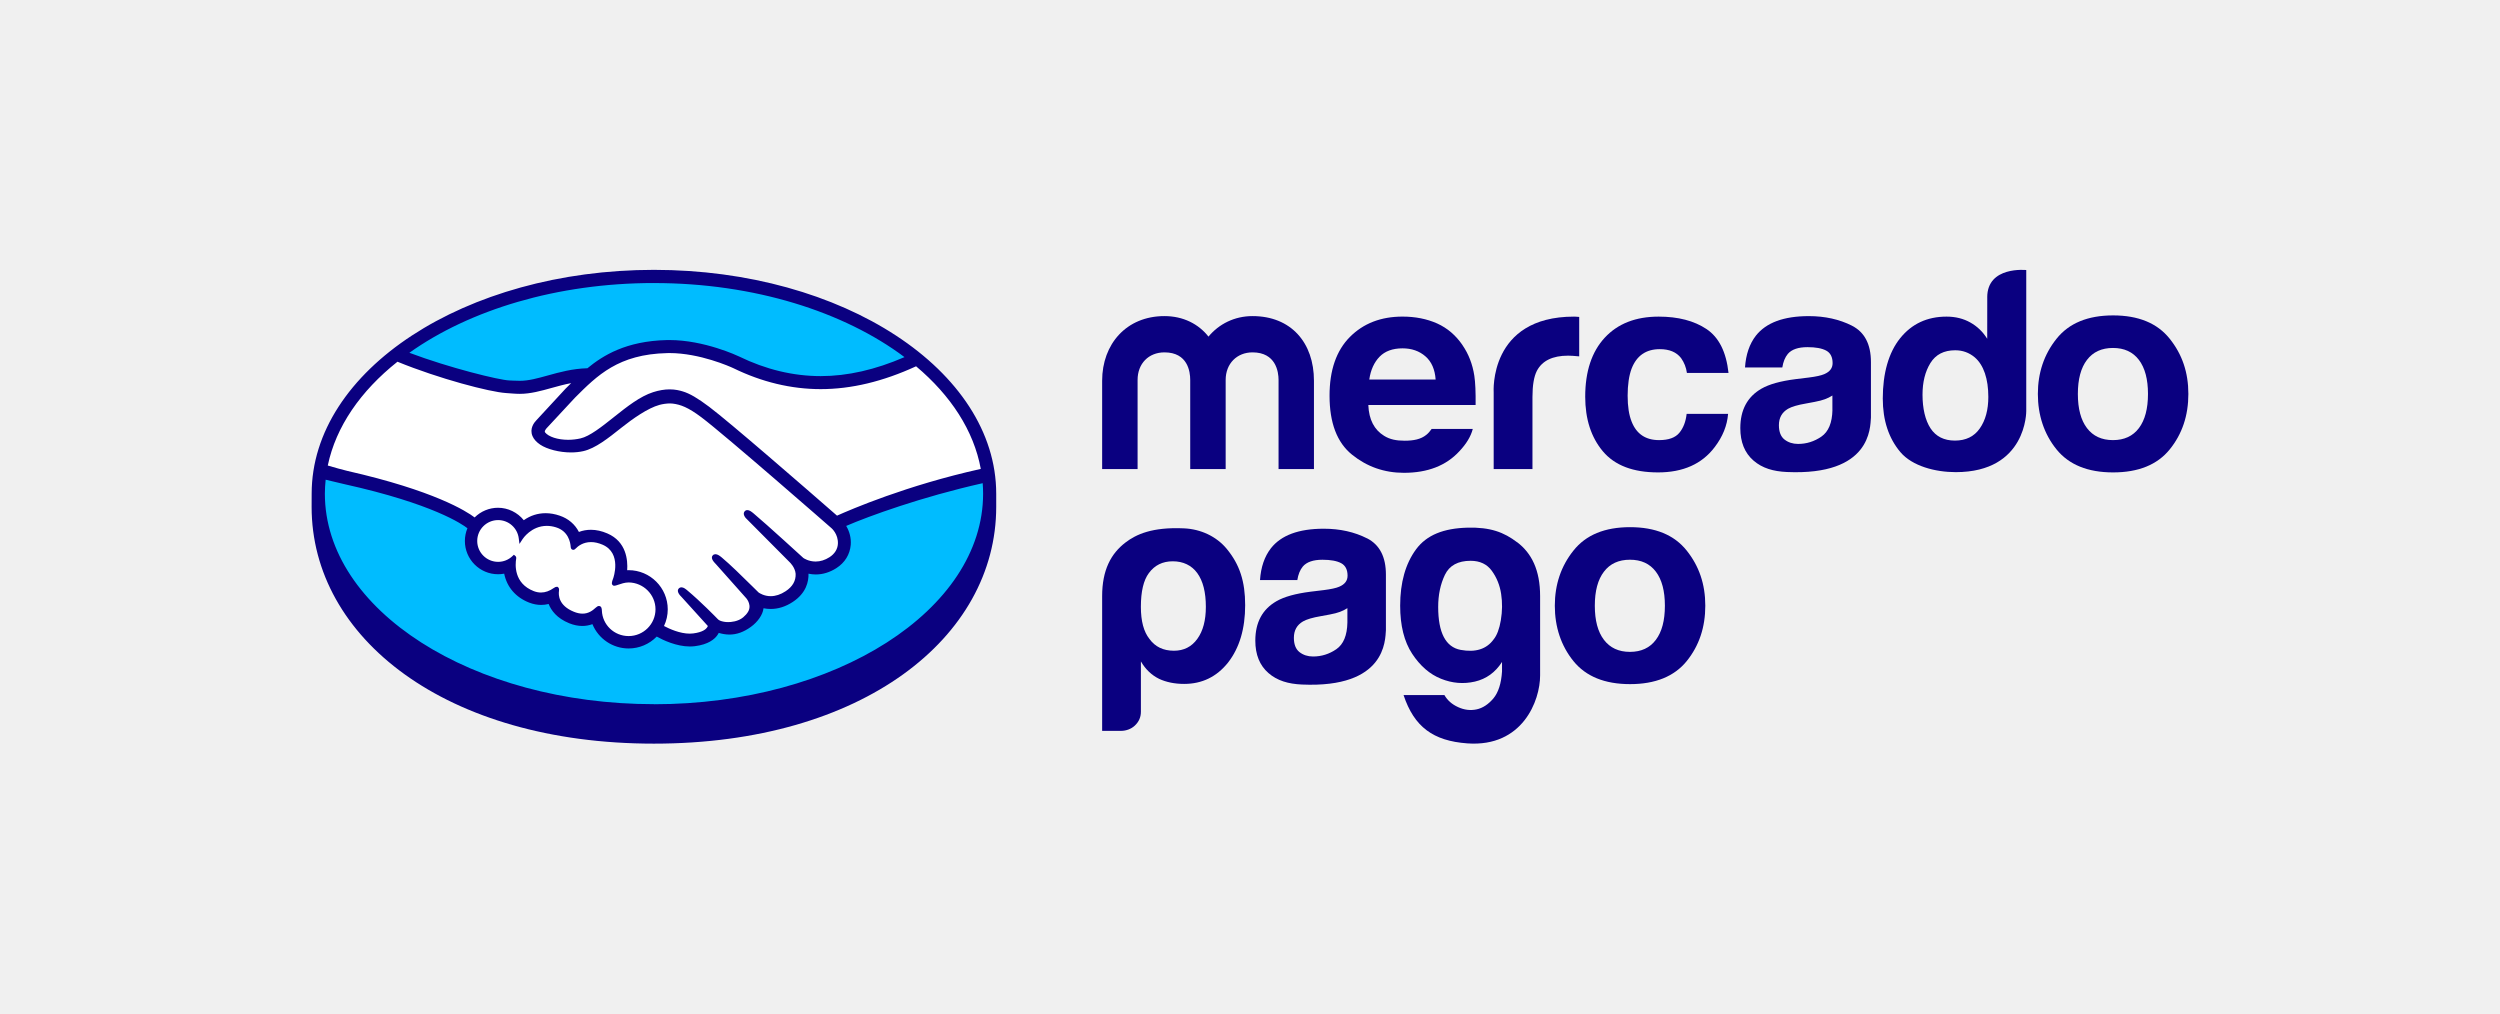
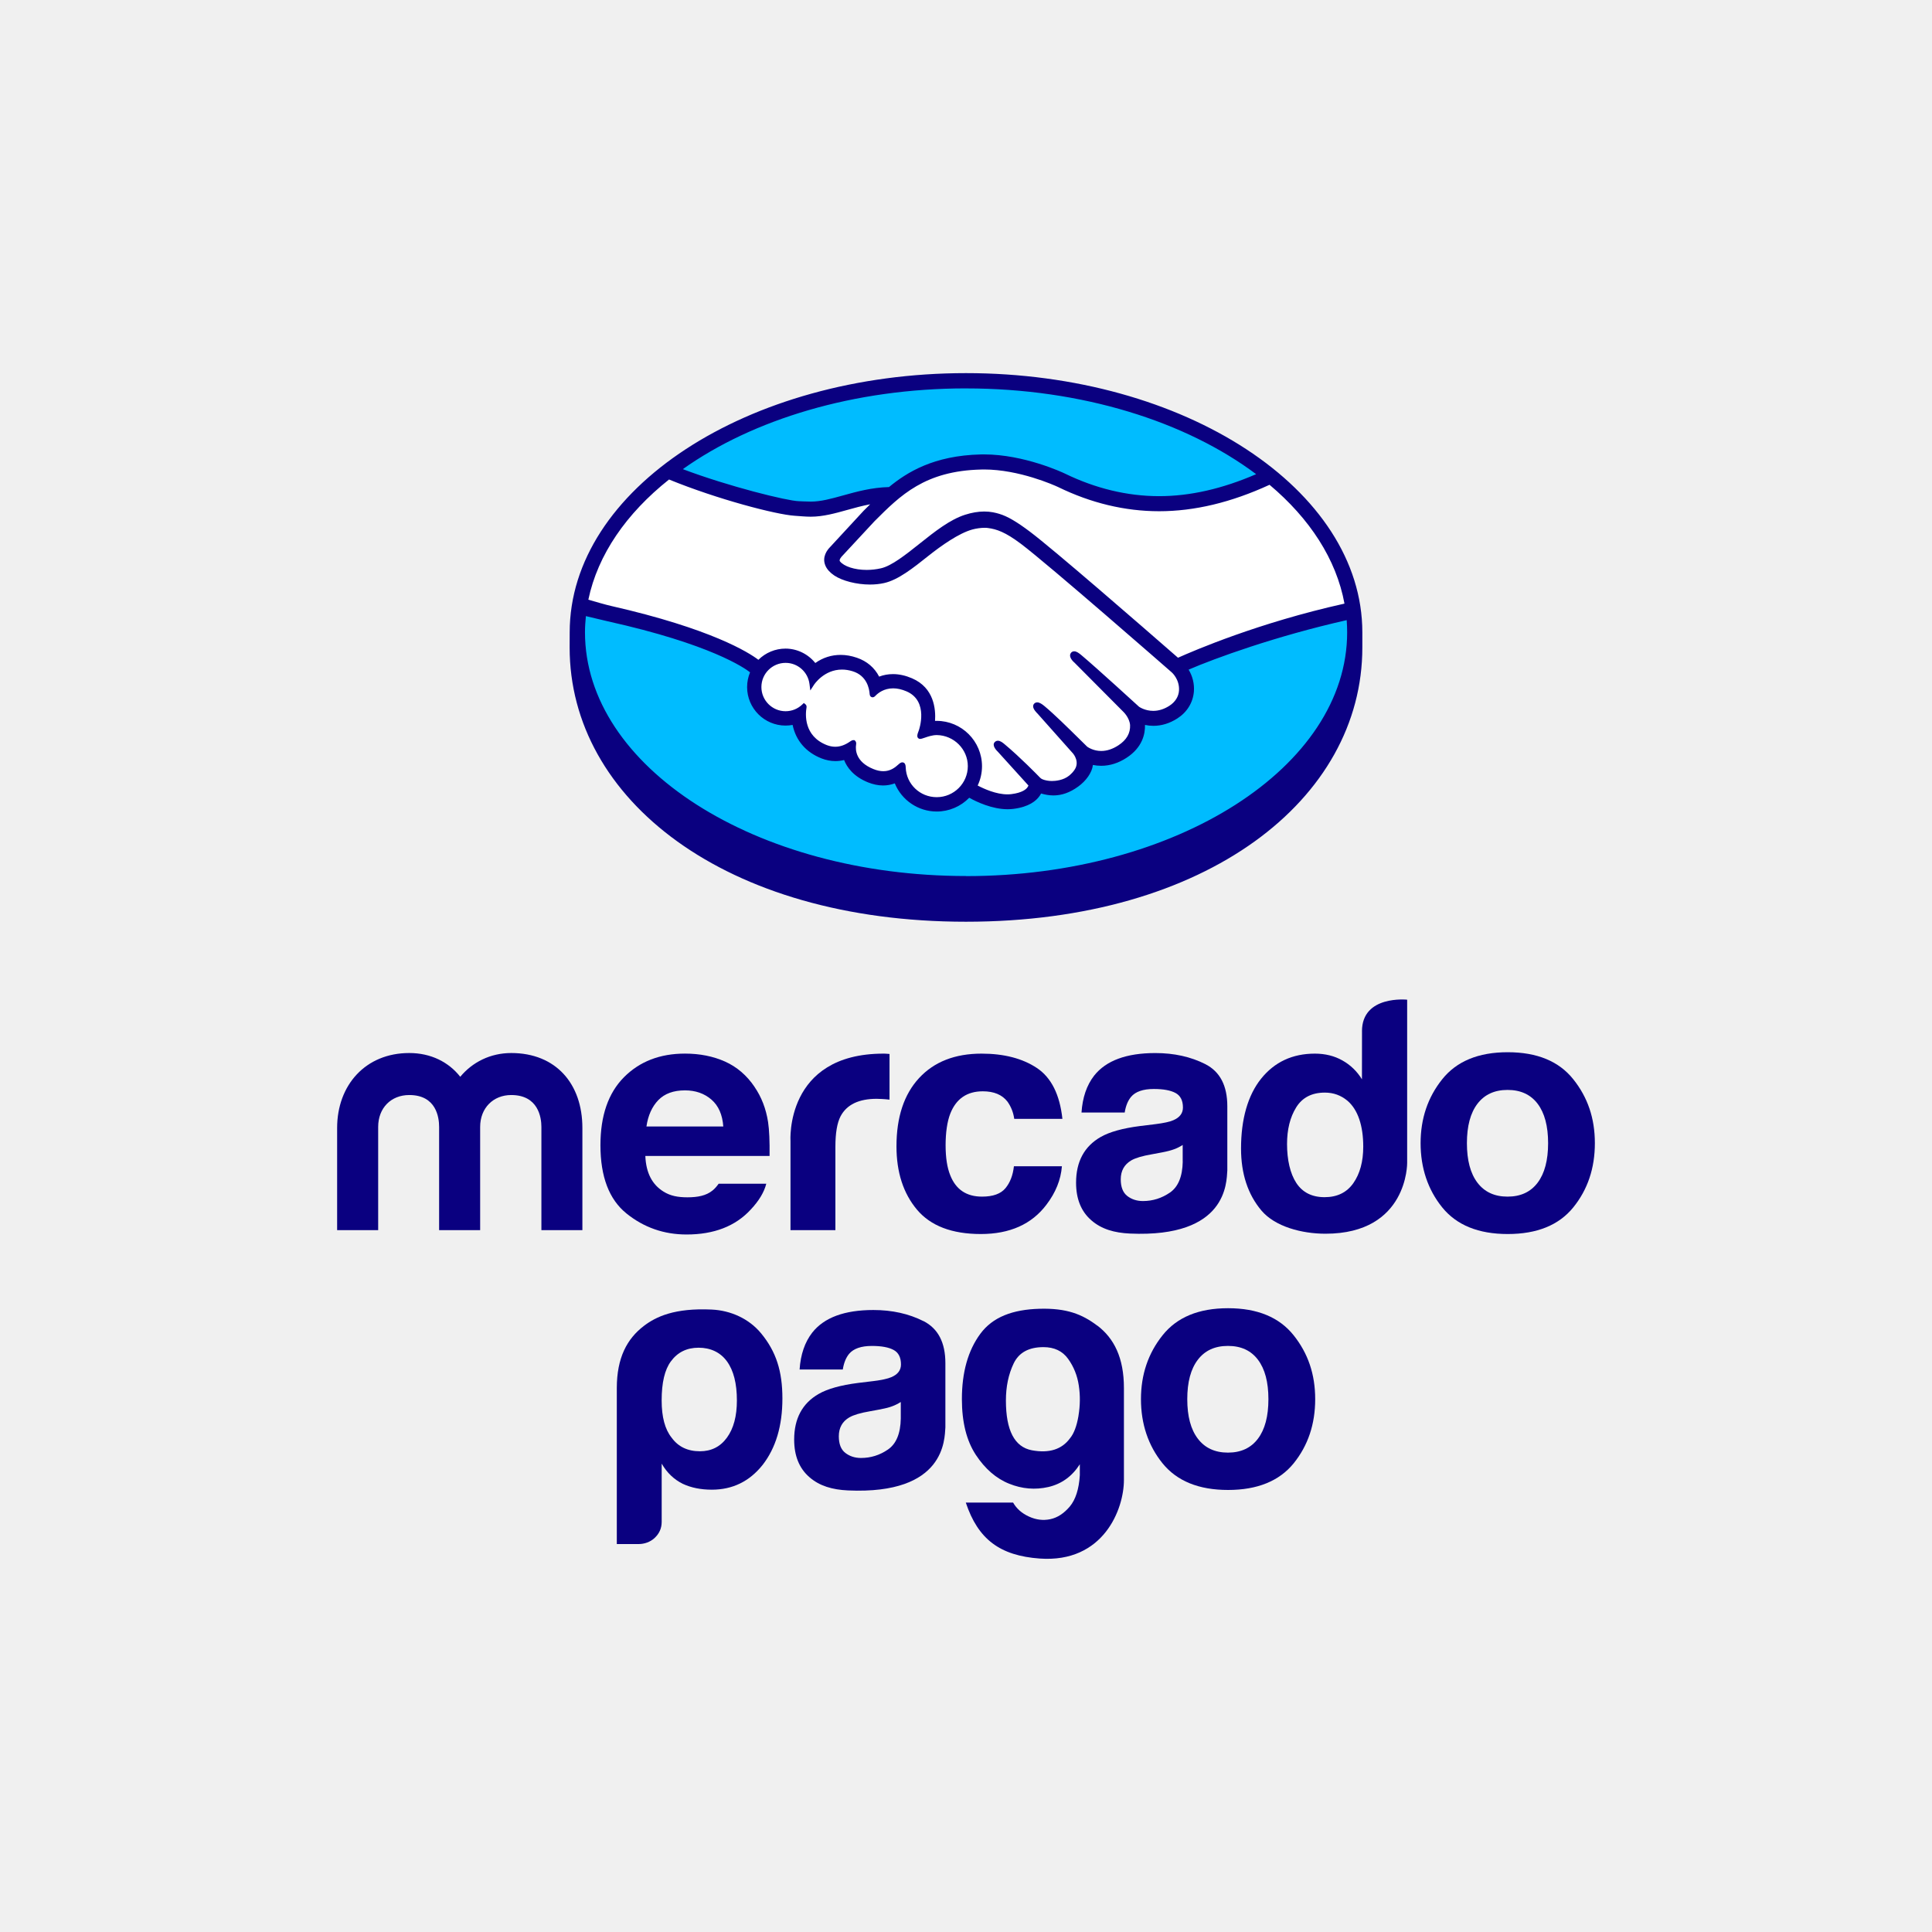
- <svg xmlns="http://www.w3.org/2000/svg" id="logos" viewBox="0 0 1048.82 425.2">
+ <svg xmlns="http://www.w3.org/2000/svg" id="logos" viewBox="0 0 700 700">
  <defs>
    <style>
      .cls-1 {
        fill: #0a0080;
      }

      .cls-1, .cls-2, .cls-3 {
        stroke-width: 0px;
      }

      .cls-2 {
        fill: #fff;
      }

      .cls-3 {
        fill: #00bcff;
      }
    </style>
  </defs>
-   <path class="cls-3" d="m274.38,116.94c-77.83,0-140.91,40.36-140.91,90.15s63.09,94.05,140.91,94.05,140.91-44.27,140.91-94.05-63.09-90.15-140.91-90.15Z" />
-   <path class="cls-2" d="m228.53,179.22c-.07.14-1.45,1.56-.55,2.71,2.18,2.78,8.91,4.38,15.72,2.85,4.05-.91,9.25-5.04,14.28-9.03,5.45-4.33,10.86-8.67,16.3-10.39,5.76-1.83,9.45-1.05,11.89-.31,2.67.8,5.82,2.56,10.84,6.32,9.45,7.1,47.43,40.26,54,45.99,5.28-2.39,30.47-12.56,62.39-19.6-2.78-17.02-13.01-33.25-28.72-45.99-21.89,9.19-50.42,14.7-76.58,1.93-.13-.05-14.29-6.75-28.25-6.42-20.75.48-29.74,9.46-39.25,18.97l-12.05,12.99Z" />
-   <path class="cls-2" d="m349.44,220.97c-.45-.4-44.67-39.09-54.69-46.62-5.8-4.35-9.02-5.46-12.41-5.89-1.76-.23-4.2.1-5.9.57-4.66,1.27-10.75,5.34-16.16,9.63-5.6,4.46-10.88,8.66-15.79,9.76-6.26,1.4-13.91-.25-17.4-2.61-1.41-.95-2.41-2.05-2.89-3.16-1.29-2.99,1.09-5.38,1.48-5.78l12.2-13.2c1.42-1.41,2.85-2.83,4.31-4.23-3.94.51-7.58,1.52-11.12,2.5-4.42,1.24-8.68,2.42-12.98,2.42-1.8,0-11.42-1.58-13.25-2.07-11.05-3.02-23.56-5.97-38.04-12.73-17.35,12.91-28.65,28.77-32,46.56,2.49.66,9.02,2.15,10.71,2.52,39.26,8.73,51.49,17.72,53.71,19.6,2.4-2.67,5.87-4.36,9.73-4.36,4.35,0,8.26,2.19,10.64,5.56,2.25-1.78,5.35-3.3,9.36-3.29,1.82,0,3.71.34,5.62.98,4.43,1.52,6.72,4.47,7.9,7.14,1.48-.67,3.31-1.17,5.46-1.16,2.12,0,4.32.48,6.53,1.44,7.24,3.11,8.36,10.22,7.71,15.58.52-.06,1.04-.08,1.56-.08,8.58,0,15.56,6.98,15.56,15.57,0,2.66-.68,5.16-1.86,7.35,2.34,1.31,8.29,4.28,13.52,3.62,4.17-.53,5.76-1.95,6.32-2.76.39-.55.8-1.2.42-1.66l-11.08-12.3s-1.82-1.73-1.22-2.39c.62-.68,1.75.3,2.55.96,5.64,4.71,12.52,11.81,12.52,11.81.12.08.57.98,3.12,1.43,2.19.39,6.07.17,8.76-2.04.67-.56,1.35-1.25,1.93-1.97-.05.04-.09.08-.13.1,2.84-3.63-.32-7.29-.32-7.29l-12.93-14.52s-1.85-1.71-1.22-2.4c.56-.6,1.75.3,2.56.98,4.09,3.42,9.88,9.23,15.42,14.66,1.09.79,5.96,3.8,12.41-.43,3.92-2.57,4.7-5.73,4.59-8.1-.27-3.15-2.73-5.4-2.73-5.4l-17.66-17.76s-1.87-1.59-1.21-2.4c.54-.68,1.75.3,2.55.96,5.62,4.71,20.86,18.68,20.86,18.68.22.15,5.48,3.9,11.99-.24,2.33-1.49,3.81-3.73,3.94-6.34.22-4.52-2.96-7.2-2.96-7.2Z" />
-   <path class="cls-2" d="m263.76,243.48c-2.74-.03-5.74,1.6-6.13,1.36-.22-.14.17-1.24.42-1.88.27-.63,3.87-11.48-4.92-15.25-6.73-2.89-10.85.36-12.26,1.83-.37.38-.54.35-.58-.13-.14-1.96-1.01-7.24-6.82-9.02-8.3-2.54-13.64,3.25-14.99,5.35-.61-4.73-4.61-8.4-9.5-8.41-5.32,0-9.64,4.3-9.65,9.63,0,5.32,4.31,9.64,9.64,9.64,2.59,0,4.93-1.03,6.66-2.69.06.05.08.14.05.32-.41,2.39-1.15,11.04,7.92,14.57,3.64,1.41,6.73.36,9.29-1.43.76-.54.89-.31.78.41-.33,2.23.09,6.99,6.77,9.7,5.08,2.07,8.09-.04,10.07-1.87.86-.78,1.09-.65,1.14.56.24,6.44,5.59,11.56,12.09,11.57,6.7,0,12.13-5.41,12.13-12.1,0-6.7-5.42-12.06-12.12-12.13Z" />
-   <path class="cls-1" d="m274.35,113.21c-79.31,0-143.6,42.18-143.6,93.92,0,1.34-.02,5.03-.02,5.5,0,54.9,56.19,99.35,143.6,99.35s143.61-44.45,143.61-99.34v-5.51c0-51.74-64.29-93.92-143.59-93.92Zm137.12,83.51c-31.21,6.94-54.49,17.01-60.32,19.61-13.62-11.89-45.1-39.26-53.63-45.66-4.87-3.67-8.2-5.6-11.12-6.47-1.31-.4-3.12-.85-5.45-.85-2.17,0-4.5.39-6.93,1.17-5.51,1.75-11,6.11-16.31,10.33l-.27.22c-4.95,3.93-10.06,8-13.93,8.86-1.69.38-3.43.58-5.16.58-4.34,0-8.23-1.26-9.69-3.12-.24-.31-.08-.81.48-1.52l.07-.1,11.99-12.91c9.39-9.39,18.25-18.25,38.66-18.72.34-.01.68-.02,1.02-.02,12.7.01,25.4,5.69,26.83,6.36,11.91,5.81,24.21,8.76,36.56,8.77,12.85,0,26.11-3.17,40.05-9.58,14.56,12.24,24.21,26.99,27.15,43.06Zm-137.1-77.97c42.1,0,79.76,12.07,105.09,31.07-12.24,5.3-23.91,7.97-35.17,7.97-11.52-.01-23.03-2.78-34.21-8.23-.59-.28-14.61-6.89-29.2-6.9-.38,0-.77,0-1.15.01-17.14.4-26.8,6.49-33.29,11.82-6.31.16-11.76,1.68-16.61,3.03-4.33,1.2-8.06,2.24-11.7,2.24-1.5,0-4.2-.14-4.44-.15-4.18-.13-25.18-5.28-41.95-11.61,25.27-17.96,61.89-29.26,102.64-29.26Zm-107.61,33.01c17.51,7.16,38.76,12.7,45.48,13.13,1.87.12,3.87.34,5.87.34,4.46,0,8.91-1.25,13.21-2.45,2.54-.71,5.35-1.49,8.3-2.05-.79.77-1.58,1.56-2.37,2.35l-12.17,13.17c-.96.97-3.04,3.55-1.67,6.73.54,1.28,1.65,2.51,3.2,3.55,2.9,1.95,8.1,3.28,12.92,3.28,1.83,0,3.57-.18,5.15-.54,5.11-1.14,10.46-5.41,16.13-9.92,4.52-3.59,10.94-8.15,15.86-9.49,1.38-.37,3.06-.61,4.42-.61.41,0,.79.02,1.14.07,3.24.41,6.38,1.51,11.99,5.72,10,7.51,54.22,46.2,54.65,46.58.03.02,2.85,2.46,2.65,6.5-.11,2.26-1.36,4.26-3.54,5.65-1.89,1.2-3.83,1.81-5.8,1.81-2.96,0-4.99-1.39-5.13-1.48-.16-.13-15.31-14.03-20.89-18.7-.89-.74-1.75-1.4-2.62-1.4-.47,0-.88.2-1.16.55-.88,1.08.1,2.58,1.26,3.56l17.7,17.8s2.21,2.06,2.45,4.79c.14,2.95-1.27,5.42-4.2,7.34-2.09,1.38-4.2,2.07-6.27,2.07-2.72,0-4.63-1.24-5.05-1.53l-2.54-2.5c-4.64-4.57-9.43-9.29-12.94-12.21-.86-.71-1.77-1.37-2.64-1.37-.43,0-.82.16-1.12.48-.4.44-.68,1.24.32,2.57.4.55.89,1,.89,1l12.91,14.51c.1.13,2.66,3.17.29,6.19l-.46.58c-.39.42-.8.82-1.2,1.16-2.2,1.81-5.14,2-6.31,2-.63,0-1.22-.05-1.75-.15-1.27-.23-2.13-.58-2.55-1.07l-.16-.16c-.7-.73-7.21-7.38-12.6-11.87-.71-.6-1.6-1.34-2.51-1.34-.45,0-.85.18-1.17.52-1.06,1.17.54,2.91,1.22,3.55l11.01,12.15c-.01.11-.15.36-.41.74-.4.55-1.73,1.88-5.73,2.38-.48.06-.98.09-1.46.09-4.12,0-8.52-2-10.79-3.2,1.03-2.18,1.57-4.58,1.57-6.98,0-9.07-7.36-16.44-16.43-16.45-.19,0-.4,0-.59.01.29-4.14-.29-11.98-8.34-15.43-2.32-1-4.63-1.52-6.87-1.52-1.76,0-3.45.3-5.04.91-1.67-3.24-4.44-5.6-8.04-6.83-2-.69-3.98-1.04-5.9-1.04-3.35,0-6.44.99-9.19,2.94-2.64-3.28-6.62-5.22-10.81-5.22-3.67,0-7.2,1.47-9.81,4.06-3.43-2.62-17.03-11.26-53.44-19.53-1.74-.39-5.69-1.52-8.17-2.25,3.41-16.34,13.8-31.27,29.2-43.52Zm67.54,94.78l-.39-.35h-.4c-.32,0-.66.13-1.11.45-1.86,1.31-3.63,1.94-5.44,1.94-1,0-2.02-.2-3.04-.59-8.44-3.29-7.78-11.25-7.36-13.65.06-.49-.06-.86-.37-1.12l-.6-.49-.56.53c-1.65,1.59-3.8,2.45-6.06,2.45-4.83,0-8.77-3.93-8.76-8.77,0-4.83,3.94-8.76,8.78-8.75,4.37,0,8.09,3.28,8.64,7.65l.3,2.35,1.29-1.99c.14-.23,3.69-5.59,10.2-5.58,1.24,0,2.52.2,3.81.6,5.19,1.58,6.07,6.29,6.2,8.25.09,1.14.91,1.2,1.06,1.2.45,0,.78-.28,1.01-.53.98-1.02,3.11-2.72,6.45-2.72,1.53,0,3.15.37,4.83,1.09,8.25,3.54,4.51,14.02,4.47,14.13-.71,1.74-.74,2.5-.07,2.95l.32.15h.24c.37,0,.83-.16,1.6-.42,1.12-.39,2.81-.97,4.4-.97h0c6.21.07,11.26,5.13,11.26,11.26,0,6.2-5.06,11.24-11.27,11.24-6.07,0-11.01-4.73-11.23-10.74-.02-.52-.07-1.88-1.23-1.88-.47,0-.89.29-1.36.72-1.34,1.24-3.04,2.49-5.52,2.49-1.13,0-2.35-.26-3.64-.79-6.41-2.6-6.5-7-6.24-8.77.07-.47.09-.96-.23-1.35Zm40.07,48.88c-76.26,0-138.08-39.55-138.08-88.33,0-1.96.14-3.91.33-5.84.61.15,6.67,1.59,7.92,1.88,37.19,8.26,49.48,16.85,51.56,18.48-.7,1.69-1.07,3.51-1.07,5.35,0,7.69,6.25,13.95,13.93,13.95.86,0,1.72-.08,2.56-.24,1.16,5.66,4.86,9.95,10.51,12.15,1.65.63,3.32.96,4.97.96,1.06,0,2.13-.13,3.17-.39,1.05,2.65,3.39,5.96,8.65,8.09,1.84.74,3.68,1.13,5.47,1.13,1.46,0,2.89-.26,4.25-.76,2.52,6.13,8.51,10.2,15.19,10.2,4.43,0,8.68-1.8,11.78-4.99,2.65,1.48,8.25,4.15,13.91,4.16.73,0,1.41-.05,2.11-.13,5.62-.71,8.23-2.91,9.43-4.62.22-.3.41-.62.58-.95,1.32.38,2.78.69,4.46.7,3.07,0,6.01-1.05,8.99-3.21,2.93-2.11,5.01-5.14,5.31-7.72,0-.03,0-.07.01-.11.99.2,2,.3,3.01.3,3.16,0,6.27-.98,9.24-2.93,5.73-3.75,6.72-8.66,6.63-11.87,1.01.21,2.03.32,3.05.32,2.96,0,5.88-.89,8.65-2.66,3.55-2.27,5.69-5.75,6.02-9.79.21-2.75-.47-5.53-1.91-7.91,9.58-4.13,31.48-12.12,57.27-17.93.11,1.46.17,2.93.17,4.41,0,48.78-61.82,88.33-138.07,88.33Z" />
+   <path class="cls-3" d="m350.04,138.92c-77.83,0-140.91,40.36-140.91,90.15s63.09,94.05,140.91,94.05,140.91-44.27,140.91-94.05-63.09-90.15-140.91-90.15Z" />
+   <path class="cls-2" d="m304.18,201.2c-.07.14-1.45,1.56-.55,2.71,2.18,2.78,8.91,4.38,15.72,2.85,4.05-.91,9.25-5.04,14.28-9.03,5.45-4.33,10.86-8.67,16.3-10.39,5.76-1.83,9.45-1.05,11.89-.31,2.67.8,5.82,2.56,10.84,6.32,9.45,7.1,47.43,40.26,54,45.99,5.28-2.39,30.47-12.56,62.39-19.6-2.78-17.02-13.01-33.25-28.72-45.99-21.89,9.19-50.42,14.7-76.58,1.93-.13-.05-14.29-6.75-28.25-6.42-20.75.48-29.74,9.46-39.25,18.97l-12.05,12.99Z" />
+   <path class="cls-2" d="m425.1,242.95c-.45-.4-44.67-39.09-54.69-46.62-5.8-4.35-9.02-5.46-12.41-5.89-1.76-.23-4.2.1-5.9.57-4.66,1.27-10.75,5.34-16.16,9.63-5.6,4.46-10.88,8.66-15.79,9.76-6.26,1.4-13.91-.25-17.4-2.61-1.41-.95-2.41-2.05-2.89-3.16-1.29-2.99,1.09-5.38,1.48-5.78l12.2-13.2c1.42-1.41,2.85-2.83,4.31-4.23-3.94.51-7.58,1.52-11.12,2.5-4.42,1.24-8.68,2.42-12.98,2.42-1.8,0-11.42-1.58-13.25-2.07-11.05-3.02-23.56-5.97-38.04-12.73-17.35,12.91-28.65,28.77-32,46.56,2.49.66,9.02,2.15,10.71,2.52,39.26,8.73,51.49,17.72,53.71,19.6,2.4-2.67,5.87-4.36,9.73-4.36,4.35,0,8.26,2.19,10.64,5.56,2.25-1.78,5.35-3.3,9.36-3.29,1.82,0,3.71.34,5.62.98,4.43,1.52,6.72,4.47,7.9,7.14,1.48-.67,3.31-1.17,5.46-1.16,2.12,0,4.32.48,6.53,1.44,7.24,3.11,8.36,10.22,7.71,15.58.52-.06,1.04-.08,1.56-.08,8.58,0,15.56,6.98,15.56,15.57,0,2.66-.68,5.16-1.86,7.35,2.34,1.31,8.29,4.28,13.52,3.62,4.17-.53,5.76-1.95,6.32-2.76.39-.55.8-1.2.42-1.66l-11.08-12.3s-1.82-1.73-1.22-2.39c.62-.68,1.75.3,2.55.96,5.64,4.71,12.52,11.81,12.52,11.81.12.08.57.98,3.12,1.43,2.19.39,6.07.17,8.76-2.04.67-.56,1.35-1.25,1.93-1.97-.05.04-.09.08-.13.1,2.84-3.63-.32-7.29-.32-7.29l-12.93-14.52s-1.85-1.71-1.22-2.4c.56-.6,1.75.3,2.56.98,4.09,3.42,9.88,9.23,15.42,14.66,1.09.79,5.96,3.8,12.41-.43,3.92-2.57,4.7-5.73,4.59-8.1-.27-3.15-2.73-5.4-2.73-5.4l-17.66-17.76s-1.87-1.59-1.21-2.4c.54-.68,1.75.3,2.55.96,5.62,4.71,20.86,18.68,20.86,18.68.22.15,5.48,3.9,11.99-.24,2.33-1.49,3.81-3.73,3.94-6.34.22-4.52-2.96-7.2-2.96-7.2Z" />
+   <path class="cls-2" d="m339.41,265.46c-2.74-.03-5.74,1.6-6.13,1.36-.22-.14.17-1.24.42-1.88.27-.63,3.87-11.48-4.92-15.25-6.73-2.89-10.85.36-12.26,1.83-.37.38-.54.35-.58-.13-.14-1.96-1.01-7.24-6.82-9.02-8.3-2.54-13.64,3.25-14.99,5.35-.61-4.73-4.61-8.4-9.5-8.41-5.32,0-9.64,4.3-9.65,9.63,0,5.32,4.31,9.64,9.64,9.64,2.59,0,4.93-1.03,6.66-2.69.06.05.08.14.05.32-.41,2.39-1.15,11.04,7.92,14.57,3.64,1.41,6.73.36,9.29-1.43.76-.54.89-.31.78.41-.33,2.23.09,6.99,6.77,9.7,5.08,2.07,8.09-.04,10.07-1.87.86-.78,1.09-.65,1.14.56.24,6.44,5.59,11.56,12.09,11.57,6.7,0,12.13-5.41,12.13-12.1,0-6.7-5.42-12.06-12.12-12.13Z" />
+   <path class="cls-1" d="m350.01,135.19c-79.31,0-143.6,42.18-143.6,93.92,0,1.34-.02,5.03-.02,5.5,0,54.9,56.19,99.35,143.6,99.35s143.61-44.45,143.61-99.34v-5.51c0-51.74-64.29-93.92-143.59-93.92Zm137.12,83.51c-31.21,6.94-54.49,17.01-60.32,19.61-13.62-11.89-45.1-39.26-53.63-45.66-4.87-3.67-8.2-5.6-11.12-6.47-1.31-.4-3.12-.85-5.45-.85-2.17,0-4.5.39-6.93,1.17-5.51,1.75-11,6.11-16.31,10.33l-.27.22c-4.95,3.93-10.06,8-13.93,8.86-1.69.38-3.43.58-5.16.58-4.34,0-8.23-1.26-9.69-3.12-.24-.31-.08-.81.48-1.52l.07-.1,11.99-12.91c9.39-9.39,18.25-18.25,38.66-18.72.34-.01.68-.02,1.02-.02,12.7.01,25.4,5.69,26.83,6.36,11.91,5.81,24.21,8.76,36.56,8.77,12.85,0,26.11-3.17,40.05-9.58,14.56,12.24,24.21,26.99,27.15,43.06Zm-137.1-77.97c42.1,0,79.76,12.07,105.09,31.07-12.24,5.3-23.91,7.97-35.17,7.97-11.52-.01-23.03-2.78-34.21-8.23-.59-.28-14.61-6.89-29.2-6.9-.38,0-.77,0-1.15.01-17.14.4-26.8,6.49-33.29,11.82-6.31.16-11.76,1.68-16.61,3.03-4.33,1.2-8.06,2.24-11.7,2.24-1.5,0-4.2-.14-4.44-.15-4.18-.13-25.18-5.28-41.95-11.61,25.27-17.96,61.89-29.26,102.64-29.26Zm-107.61,33.01c17.51,7.16,38.76,12.7,45.48,13.13,1.87.12,3.87.34,5.87.34,4.46,0,8.91-1.25,13.21-2.45,2.54-.71,5.35-1.49,8.3-2.05-.79.77-1.58,1.56-2.37,2.35l-12.17,13.17c-.96.97-3.04,3.55-1.67,6.73.54,1.28,1.65,2.51,3.2,3.55,2.9,1.95,8.1,3.28,12.92,3.28,1.83,0,3.57-.18,5.15-.54,5.11-1.14,10.46-5.41,16.13-9.92,4.52-3.59,10.94-8.15,15.86-9.49,1.38-.37,3.06-.61,4.42-.61.41,0,.79.02,1.14.07,3.24.41,6.38,1.51,11.99,5.72,10,7.51,54.22,46.2,54.65,46.58.03.02,2.85,2.46,2.65,6.5-.11,2.26-1.36,4.26-3.54,5.65-1.89,1.2-3.83,1.81-5.8,1.81-2.96,0-4.99-1.39-5.13-1.48-.16-.13-15.31-14.03-20.89-18.7-.89-.74-1.75-1.4-2.62-1.4-.47,0-.88.2-1.16.55-.88,1.08.1,2.58,1.26,3.56l17.7,17.8s2.21,2.06,2.45,4.79c.14,2.95-1.27,5.42-4.2,7.34-2.09,1.38-4.2,2.07-6.27,2.07-2.72,0-4.63-1.24-5.05-1.53l-2.54-2.5c-4.64-4.57-9.43-9.29-12.94-12.21-.86-.71-1.77-1.37-2.64-1.37-.43,0-.82.16-1.12.48-.4.44-.68,1.24.32,2.57.4.55.89,1,.89,1l12.91,14.51c.1.13,2.66,3.17.29,6.19l-.46.58c-.39.42-.8.82-1.2,1.16-2.2,1.81-5.14,2-6.31,2-.63,0-1.22-.05-1.75-.15-1.27-.23-2.13-.58-2.55-1.07l-.16-.16c-.7-.73-7.21-7.38-12.6-11.87-.71-.6-1.6-1.34-2.51-1.34-.45,0-.85.18-1.17.52-1.06,1.17.54,2.91,1.22,3.55l11.01,12.15c-.01.11-.15.36-.41.74-.4.55-1.73,1.88-5.73,2.38-.48.06-.98.09-1.46.09-4.12,0-8.52-2-10.79-3.2,1.03-2.18,1.57-4.58,1.57-6.98,0-9.07-7.36-16.44-16.43-16.45-.19,0-.4,0-.59.01.29-4.14-.29-11.98-8.34-15.43-2.32-1-4.63-1.52-6.87-1.52-1.76,0-3.45.3-5.04.91-1.67-3.24-4.44-5.6-8.04-6.83-2-.69-3.98-1.04-5.9-1.04-3.35,0-6.44.99-9.19,2.94-2.64-3.28-6.62-5.22-10.81-5.22-3.67,0-7.2,1.47-9.81,4.06-3.43-2.62-17.03-11.26-53.44-19.53-1.74-.39-5.69-1.52-8.17-2.25,3.41-16.34,13.8-31.27,29.2-43.52Zm67.54,94.78l-.39-.35h-.4c-.32,0-.66.13-1.11.45-1.86,1.31-3.63,1.94-5.44,1.94-1,0-2.02-.2-3.04-.59-8.44-3.29-7.78-11.25-7.36-13.65.06-.49-.06-.86-.37-1.12l-.6-.49-.56.53c-1.65,1.59-3.8,2.45-6.06,2.45-4.83,0-8.77-3.93-8.76-8.77,0-4.83,3.94-8.76,8.78-8.75,4.37,0,8.09,3.28,8.64,7.65l.3,2.35,1.29-1.99c.14-.23,3.69-5.59,10.2-5.58,1.24,0,2.52.2,3.81.6,5.19,1.58,6.07,6.29,6.2,8.25.09,1.14.91,1.2,1.06,1.2.45,0,.78-.28,1.01-.53.98-1.02,3.11-2.72,6.45-2.72,1.53,0,3.15.37,4.83,1.09,8.25,3.54,4.51,14.02,4.47,14.13-.71,1.74-.74,2.5-.07,2.95l.32.15h.24c.37,0,.83-.16,1.6-.42,1.12-.39,2.81-.97,4.4-.97h0c6.21.07,11.26,5.13,11.26,11.26,0,6.2-5.06,11.24-11.27,11.24-6.07,0-11.01-4.73-11.23-10.74-.02-.52-.07-1.88-1.23-1.88-.47,0-.89.29-1.36.72-1.34,1.24-3.04,2.49-5.52,2.49-1.13,0-2.35-.26-3.64-.79-6.41-2.6-6.5-7-6.24-8.77.07-.47.09-.96-.23-1.35Zm40.07,48.88c-76.26,0-138.08-39.55-138.08-88.33,0-1.96.14-3.91.33-5.84.61.15,6.67,1.59,7.92,1.88,37.19,8.26,49.48,16.85,51.56,18.48-.7,1.69-1.07,3.51-1.07,5.35,0,7.69,6.25,13.95,13.93,13.95.86,0,1.72-.08,2.56-.24,1.16,5.66,4.86,9.95,10.51,12.15,1.65.63,3.32.96,4.97.96,1.06,0,2.13-.13,3.17-.39,1.05,2.65,3.39,5.96,8.65,8.09,1.84.74,3.68,1.13,5.47,1.13,1.46,0,2.89-.26,4.25-.76,2.52,6.13,8.51,10.2,15.19,10.2,4.43,0,8.68-1.8,11.78-4.99,2.65,1.48,8.25,4.15,13.91,4.16.73,0,1.41-.05,2.11-.13,5.62-.71,8.23-2.91,9.43-4.62.22-.3.41-.62.58-.95,1.32.38,2.78.69,4.46.7,3.07,0,6.01-1.05,8.99-3.21,2.93-2.11,5.01-5.14,5.31-7.72,0-.03,0-.07.01-.11.99.2,2,.3,3.01.3,3.16,0,6.27-.98,9.24-2.93,5.73-3.75,6.72-8.66,6.63-11.87,1.01.21,2.03.32,3.05.32,2.96,0,5.88-.89,8.65-2.66,3.55-2.27,5.69-5.75,6.02-9.79.21-2.75-.47-5.53-1.91-7.91,9.58-4.13,31.48-12.12,57.27-17.93.11,1.46.17,2.93.17,4.41,0,48.78-61.82,88.33-138.07,88.33Z" />
  <g>
-     <path class="cls-1" d="m910.26,142.12c-5.21-6.54-13.13-9.8-23.75-9.8s-18.53,3.27-23.74,9.8c-5.22,6.53-7.83,14.25-7.83,23.16s2.61,16.81,7.83,23.26c5.21,6.43,13.13,9.65,23.74,9.65s18.54-3.22,23.75-9.65c5.22-6.45,7.82-14.19,7.82-23.26s-2.6-16.63-7.82-23.16Zm-12.92,37.48c-2.53,3.35-6.15,5.04-10.89,5.04s-8.36-1.69-10.91-5.04c-2.55-3.35-3.82-8.13-3.82-14.32s1.27-10.95,3.82-14.29c2.55-3.34,6.19-5.01,10.91-5.01s8.35,1.67,10.89,5.01c2.53,3.34,3.8,8.11,3.8,14.29s-1.27,10.97-3.8,14.32Z" />
-     <path class="cls-1" d="m776.98,136.65c-5.29-2.68-11.34-4.03-18.15-4.03-10.47,0-17.86,2.73-22.17,8.18-2.71,3.49-4.22,7.95-4.58,13.37h15.65c.38-2.4,1.15-4.29,2.31-5.69,1.61-1.89,4.36-2.84,8.23-2.84,3.46,0,6.08.48,7.88,1.45,1.78.96,2.68,2.72,2.68,5.26,0,2.09-1.16,3.61-3.49,4.61-1.3.57-3.46,1.04-6.48,1.42l-5.55.68c-6.3.8-11.08,2.13-14.32,3.99-5.92,3.41-8.88,8.93-8.88,16.55,0,5.87,1.83,10.41,5.52,13.61,3.67,3.21,8.34,4.55,13.98,4.81,35.37,1.59,34.98-18.64,35.3-22.84v-23.27c0-7.47-2.65-12.55-7.93-15.25Zm-8.22,35.32c-.11,5.42-1.66,9.15-4.64,11.2-2.99,2.05-6.24,3.07-9.78,3.07-2.24,0-4.14-.63-5.7-1.85-1.56-1.23-2.34-3.24-2.34-6.01,0-3.1,1.28-5.39,3.83-6.88,1.51-.87,3.99-1.61,7.45-2.2l3.69-.69c1.84-.35,3.28-.73,4.34-1.13,1.07-.38,2.1-.9,3.13-1.55v6.03Z" />
-     <path class="cls-1" d="m696.32,146.48c4.05,0,7.01,1.25,8.94,3.75,1.31,1.84,2.13,3.93,2.45,6.24h17.45c-.95-8.81-4.03-14.95-9.24-18.43-5.22-3.47-11.9-5.21-20.07-5.21-9.61,0-17.15,2.95-22.61,8.84-5.46,5.9-8.2,14.15-8.2,24.75,0,9.38,2.47,17.04,7.42,22.93,4.95,5.89,12.66,8.84,23.14,8.84s18.42-3.53,23.76-10.61c3.35-4.38,5.23-9.03,5.62-13.94h-17.39c-.36,3.25-1.37,5.9-3.06,7.94-1.67,2.03-4.5,3.06-8.5,3.06-5.63,0-9.47-2.57-11.5-7.72-1.12-2.75-1.69-6.38-1.69-10.91s.57-8.54,1.69-11.43c2.12-5.39,6.05-8.1,11.79-8.1Z" />
-     <path class="cls-1" d="m660.36,132.83c-35.85,0-33.72,31.73-33.72,31.73v32.24h16.27v-30.23c0-4.96.63-8.62,1.86-11.01,2.23-4.23,6.6-6.35,13.1-6.35.49,0,1.13.03,1.92.07.79.04,1.69.11,2.73.23v-16.55c-.72-.05-1.19-.07-1.39-.1-.21-.02-.46-.03-.77-.03Z" />
-     <path class="cls-1" d="m613.6,144.85c-2.81-4.16-6.38-7.21-10.68-9.15-4.31-1.92-9.15-2.88-14.52-2.88-9.06,0-16.42,2.85-22.1,8.56-5.67,5.72-8.52,13.92-8.52,24.63,0,11.43,3.15,19.67,9.44,24.74,6.28,5.06,13.54,7.61,21.76,7.61,9.96,0,17.71-3.01,23.24-9.02,2.99-3.16,4.86-6.29,5.65-9.38h-17.26c-.68.98-1.41,1.81-2.22,2.46-2.3,1.89-5.42,2.47-9.09,2.47-3.47,0-6.2-.52-8.66-2.07-4.06-2.5-6.35-6.72-6.59-12.91h45.01c.06-5.34-.11-9.43-.54-12.27-.74-4.84-2.4-9.1-4.92-12.77Zm-39.15,14.38c.58-4.02,2.03-7.2,4.3-9.56,2.29-2.35,5.5-3.53,9.65-3.53,3.81,0,7.01,1.11,9.59,3.34,2.57,2.22,4,5.48,4.3,9.75h-27.83Z" />
-     <path class="cls-1" d="m525.46,132.61c-7.55,0-14.08,3.31-18.47,8.61-4.17-5.3-10.59-8.61-18.48-8.61-15.89,0-26.13,11.67-26.13,27.12v37.06h14.87v-37.41c0-6.83,4.62-11.55,11.27-11.55,9.8,0,10.81,8.13,10.81,11.55v37.41h14.87v-37.41c0-6.83,4.73-11.55,11.26-11.55,9.8,0,10.93,8.13,10.93,11.55v37.41h14.85v-37.06c0-15.93-9.56-27.12-25.79-27.12Z" />
-     <path class="cls-1" d="m833.71,124.7l-.02,17.43c-1.81-2.92-4.17-5.2-7.08-6.83-2.9-1.64-6.23-2.47-9.98-2.47-8.13,0-14.6,3.03-19.46,9.06-4.86,6.05-7.29,14.77-7.29,25.31,0,9.15,2.47,16.65,7.4,22.49,4.93,5.83,14.6,8.39,23.19,8.39,29.95,0,29.6-25.68,29.6-25.68v-59.11s-16.37-1.75-16.37,11.41Zm-3.13,55.04c-2.37,3.4-5.86,5.1-10.43,5.1s-7.98-1.72-10.23-5.13c-2.25-3.43-3.37-8.41-3.37-14.11,0-5.3,1.1-9.72,3.31-13.29,2.21-3.57,5.67-5.36,10.4-5.36,3.1,0,5.82.98,8.17,2.94,3.81,3.25,5.73,9.09,5.73,16.64,0,5.4-1.2,9.81-3.58,13.21Z" />
+     <path class="cls-1" d="m570.03,391.04c-5.21-6.54-13.13-9.8-23.75-9.8s-18.53,3.27-23.74,9.8c-5.22,6.53-7.83,14.25-7.83,23.16s2.61,16.81,7.83,23.26c5.21,6.43,13.13,9.65,23.74,9.65s18.54-3.22,23.75-9.65c5.22-6.45,7.82-14.19,7.82-23.26s-2.6-16.63-7.82-23.16Zm-12.92,37.48c-2.53,3.35-6.15,5.04-10.89,5.04s-8.36-1.69-10.91-5.04c-2.55-3.35-3.82-8.13-3.82-14.32s1.27-10.95,3.82-14.29c2.55-3.34,6.19-5.01,10.91-5.01s8.35,1.67,10.89,5.01c2.53,3.34,3.8,8.11,3.8,14.29s-1.27,10.97-3.8,14.32Z" />
+     <path class="cls-1" d="m436.75,385.57c-5.29-2.68-11.34-4.03-18.15-4.03-10.47,0-17.86,2.73-22.17,8.18-2.71,3.49-4.22,7.95-4.58,13.37h15.65c.38-2.4,1.15-4.29,2.31-5.69,1.61-1.89,4.36-2.84,8.23-2.84,3.46,0,6.08.48,7.88,1.45,1.78.96,2.68,2.72,2.68,5.26,0,2.09-1.16,3.61-3.49,4.61-1.3.57-3.46,1.04-6.48,1.42l-5.55.68c-6.3.8-11.08,2.13-14.32,3.99-5.92,3.41-8.88,8.93-8.88,16.55,0,5.87,1.83,10.41,5.52,13.61,3.67,3.21,8.34,4.55,13.98,4.81,35.38,1.58,34.98-18.64,35.3-22.84v-23.27c0-7.47-2.65-12.55-7.93-15.25Zm-8.22,35.32c-.11,5.42-1.66,9.15-4.64,11.2-2.99,2.05-6.24,3.07-9.78,3.07-2.24,0-4.14-.63-5.7-1.85-1.56-1.23-2.34-3.24-2.34-6.01,0-3.1,1.28-5.39,3.83-6.88,1.51-.87,3.99-1.61,7.45-2.2l3.69-.69c1.84-.35,3.28-.73,4.34-1.13,1.07-.38,2.1-.9,3.13-1.56v6.03Z" />
+     <path class="cls-1" d="m356.09,395.4c4.05,0,7.01,1.25,8.94,3.75,1.31,1.84,2.13,3.93,2.45,6.24h17.45c-.95-8.81-4.03-14.95-9.24-18.43-5.22-3.47-11.9-5.21-20.07-5.21-9.61,0-17.15,2.95-22.61,8.84-5.46,5.9-8.2,14.15-8.2,24.75,0,9.38,2.47,17.03,7.42,22.93,4.95,5.89,12.66,8.84,23.14,8.84s18.42-3.53,23.76-10.61c3.35-4.38,5.23-9.03,5.62-13.94h-17.39c-.36,3.25-1.37,5.9-3.06,7.94-1.67,2.03-4.5,3.06-8.5,3.06-5.63,0-9.47-2.57-11.5-7.72-1.12-2.75-1.69-6.38-1.69-10.91s.57-8.54,1.69-11.43c2.12-5.39,6.05-8.1,11.79-8.1Z" />
+     <path class="cls-1" d="m320.13,381.75c-35.85,0-33.72,31.73-33.72,31.73v32.23h16.27v-30.23c0-4.96.63-8.62,1.86-11.01,2.23-4.23,6.6-6.35,13.1-6.35.49,0,1.13.03,1.92.07.79.04,1.69.11,2.73.23v-16.55c-.72-.05-1.19-.07-1.39-.1-.21-.02-.46-.03-.77-.03Z" />
+     <path class="cls-1" d="m273.37,393.77c-2.81-4.16-6.38-7.21-10.68-9.15-4.31-1.92-9.15-2.88-14.52-2.88-9.06,0-16.42,2.85-22.1,8.56-5.67,5.72-8.52,13.92-8.52,24.63,0,11.43,3.15,19.67,9.44,24.74,6.28,5.06,13.54,7.61,21.76,7.61,9.96,0,17.71-3.01,23.24-9.02,2.99-3.16,4.86-6.29,5.65-9.38h-17.26c-.68.98-1.41,1.81-2.22,2.46-2.3,1.89-5.42,2.47-9.09,2.47-3.47,0-6.2-.52-8.66-2.07-4.06-2.5-6.35-6.72-6.59-12.91h45.01c.06-5.34-.11-9.43-.54-12.27-.74-4.84-2.4-9.1-4.92-12.77Zm-39.15,14.38c.58-4.02,2.03-7.2,4.3-9.56,2.29-2.35,5.5-3.53,9.65-3.53,3.81,0,7.01,1.11,9.59,3.34,2.57,2.22,4,5.48,4.3,9.75h-27.83Z" />
+     <path class="cls-1" d="m185.23,381.53c-7.55,0-14.08,3.31-18.47,8.61-4.17-5.3-10.59-8.61-18.48-8.61-15.89,0-26.13,11.67-26.13,27.12v37.06h14.87v-37.41c0-6.83,4.62-11.55,11.27-11.55,9.8,0,10.81,8.13,10.81,11.55v37.41h14.87v-37.41c0-6.83,4.73-11.55,11.26-11.55,9.8,0,10.93,8.13,10.93,11.55v37.41h14.85v-37.06c0-15.93-9.56-27.12-25.79-27.12Z" />
+     <path class="cls-1" d="m493.48,373.62l-.02,17.43c-1.81-2.92-4.17-5.2-7.08-6.83-2.9-1.64-6.23-2.47-9.98-2.47-8.13,0-14.6,3.03-19.46,9.06-4.86,6.05-7.29,14.77-7.29,25.31,0,9.15,2.47,16.65,7.4,22.49,4.93,5.83,14.6,8.39,23.19,8.39,29.95,0,29.6-25.68,29.6-25.68v-59.11s-16.37-1.75-16.37,11.41Zm-3.13,55.04c-2.37,3.4-5.86,5.1-10.43,5.1s-7.98-1.72-10.23-5.13c-2.25-3.43-3.37-8.41-3.37-14.11,0-5.3,1.1-9.72,3.31-13.29,2.21-3.57,5.67-5.36,10.4-5.36,3.1,0,5.82.98,8.17,2.94,3.81,3.25,5.73,9.09,5.73,16.64,0,5.4-1.2,9.81-3.58,13.21Z" />
  </g>
-   <path class="cls-1" d="m496.75,221.66c-13.4-.63-20.16,2.56-24.57,5.93-6.09,4.65-9.8,11.53-9.8,22.52v56.51h7.88c2.11,0,4.22-.73,5.77-2.16,1.74-1.6,2.61-3.56,2.61-5.86v-21.12c1.92,3.31,4.45,5.74,7.65,7.32,3.03,1.41,6.53,2.12,10.51,2.12,7.49,0,13.64-2.98,18.41-8.97,4.78-6.15,7.17-14.15,7.17-24.06s-2.26-16.97-7.68-23.57c-4.38-5.34-11.04-8.35-17.94-8.66Zm5.55,46.38c-2.39,3.31-5.66,4.96-9.8,4.96-4.46,0-7.89-1.64-10.28-4.96-2.39-2.99-3.59-7.45-3.59-13.45,0-6.43,1.11-11.16,3.34-14.15,2.4-3.29,5.75-4.96,10.05-4.96s7.89,1.66,10.28,4.96c2.4,3.31,3.59,8.02,3.59,14.15,0,5.68-1.19,10.14-3.59,13.45Z" />
-   <path class="cls-1" d="m636.47,227.49c-5.53-4.19-11.18-6.38-20.89-6.12-9.86.27-17.03,3.03-21.49,9.07-4.46,6.05-6.68,13.95-6.68,23.68,0,8.33,1.68,15.04,5.04,20.17,3.37,5.1,7.4,8.6,12.1,10.47,4.68,1.89,9.42,2.28,14.2,1.19,4.77-1.11,8.57-3.84,11.39-8.24v3.99c-.32,5.03-1.53,8.8-3.63,11.32-2.13,2.5-4.47,4.04-7.06,4.59-2.56.54-5.16.24-7.73-.95-2.59-1.17-4.5-2.87-5.75-5.06h-17.14c4.44,13.34,12.41,19.23,26.77,20.27,23.16,1.67,30.54-17.94,30.52-28.52v-33.25c0-10.99-3.58-18.03-9.63-22.63Zm-6.81,32.66c-.63,3.68-1.64,6.4-3.06,8.12-2.97,4.08-7.6,5.53-13.84,4.37-6.27-1.19-9.4-7.2-9.4-18.03,0-5.03.93-9.51,2.82-13.45,1.88-3.91,5.47-5.89,10.79-5.89,3.91,0,6.89,1.42,8.92,4.24,2.04,2.83,3.34,6.05,3.88,9.67.55,3.61.5,7.27-.12,10.96Z" />
-   <path class="cls-1" d="m573.49,225.84c-5.29-2.67-11.34-4.03-18.15-4.03-10.47,0-17.85,2.73-22.15,8.19-2.7,3.48-4.22,7.94-4.58,13.36h15.65c.38-2.39,1.15-4.29,2.3-5.68,1.61-1.89,4.36-2.85,8.23-2.85,3.47,0,6.09.48,7.88,1.45,1.78.96,2.67,2.72,2.67,5.26,0,2.08-1.16,3.62-3.49,4.6-1.3.57-3.46,1.04-6.48,1.42l-5.54.67c-6.3.8-11.09,2.13-14.31,3.99-5.93,3.41-8.88,8.92-8.88,16.54,0,5.87,1.83,10.41,5.52,13.61,3.67,3.21,8.34,4.55,13.99,4.81,35.36,1.58,34.96-18.64,35.28-22.84v-23.27c0-7.46-2.63-12.54-7.92-15.24Zm-8.22,35.31c-.1,5.43-1.66,9.15-4.63,11.2-2.98,2.05-6.24,3.07-9.78,3.07-2.24,0-4.13-.63-5.7-1.85-1.56-1.23-2.34-3.23-2.34-6,0-3.1,1.28-5.39,3.83-6.87,1.52-.87,3.99-1.61,7.45-2.2l3.7-.68c1.84-.35,3.29-.72,4.33-1.12,1.07-.39,2.11-.91,3.14-1.56v6.03Z" />
-   <path class="cls-1" d="m707.61,230.97c-5.22-6.54-13.14-9.81-23.76-9.81s-18.52,3.26-23.73,9.81c-5.22,6.53-7.83,14.24-7.83,23.15s2.61,16.8,7.83,23.25c5.21,6.42,13.13,9.64,23.73,9.64s18.53-3.22,23.76-9.64c5.21-6.45,7.81-14.19,7.81-23.25s-2.6-16.62-7.81-23.15Zm-12.93,37.46c-2.53,3.36-6.15,5.05-10.87,5.05s-8.36-1.69-10.91-5.05c-2.56-3.35-3.83-8.12-3.83-14.31s1.27-10.95,3.83-14.29c2.54-3.34,6.18-5.01,10.91-5.01s8.35,1.67,10.87,5.01c2.53,3.34,3.79,8.1,3.79,14.29s-1.26,10.96-3.79,14.31Z" />
+   <path class="cls-1" d="m257.85,474.48c-13.4-.63-20.16,2.56-24.57,5.93-6.09,4.65-9.8,11.53-9.8,22.52v56.51h7.88c2.11,0,4.22-.73,5.77-2.16,1.74-1.6,2.61-3.56,2.61-5.86v-21.12c1.92,3.31,4.45,5.74,7.65,7.32,3.03,1.41,6.53,2.12,10.51,2.12,7.49,0,13.64-2.98,18.41-8.97,4.78-6.15,7.17-14.15,7.17-24.06s-2.26-16.97-7.68-23.57c-4.38-5.34-11.04-8.35-17.94-8.66Zm5.55,46.38c-2.39,3.31-5.66,4.96-9.8,4.96-4.46,0-7.89-1.64-10.28-4.96-2.39-2.99-3.59-7.45-3.59-13.45,0-6.43,1.11-11.16,3.34-14.15,2.4-3.29,5.75-4.96,10.05-4.96s7.89,1.66,10.28,4.96c2.4,3.31,3.59,8.02,3.59,14.15,0,5.68-1.19,10.14-3.59,13.45Z" />
+   <path class="cls-1" d="m397.57,480.31c-5.53-4.19-11.18-6.38-20.89-6.12-9.86.27-17.03,3.03-21.49,9.07-4.46,6.05-6.68,13.95-6.68,23.68,0,8.33,1.68,15.04,5.04,20.17,3.37,5.1,7.4,8.6,12.1,10.47,4.68,1.89,9.42,2.28,14.2,1.19,4.77-1.11,8.57-3.84,11.39-8.24v3.99c-.32,5.03-1.53,8.8-3.63,11.32-2.13,2.5-4.47,4.04-7.06,4.59-2.56.54-5.16.24-7.73-.95-2.59-1.17-4.5-2.87-5.75-5.06h-17.14c4.44,13.34,12.41,19.23,26.77,20.27,23.16,1.67,30.54-17.94,30.52-28.52v-33.25c0-10.99-3.58-18.03-9.63-22.63Zm-6.81,32.66c-.63,3.68-1.64,6.4-3.06,8.12-2.97,4.08-7.6,5.53-13.84,4.37-6.27-1.19-9.4-7.2-9.4-18.03,0-5.03.93-9.51,2.82-13.45,1.88-3.91,5.47-5.89,10.79-5.89,3.91,0,6.89,1.42,8.92,4.24,2.04,2.83,3.34,6.05,3.88,9.67.55,3.61.5,7.27-.12,10.96Z" />
+   <path class="cls-1" d="m334.59,478.67c-5.29-2.67-11.34-4.03-18.15-4.03-10.47,0-17.85,2.73-22.15,8.19-2.7,3.48-4.22,7.94-4.58,13.36h15.65c.38-2.39,1.15-4.29,2.3-5.68,1.61-1.89,4.36-2.85,8.23-2.85,3.47,0,6.09.48,7.88,1.45,1.78.96,2.67,2.72,2.67,5.26,0,2.08-1.16,3.62-3.49,4.6-1.3.57-3.46,1.04-6.48,1.42l-5.54.67c-6.3.8-11.09,2.13-14.31,3.99-5.93,3.41-8.88,8.92-8.88,16.54,0,5.87,1.83,10.41,5.52,13.61,3.67,3.21,8.34,4.55,13.99,4.81,35.36,1.58,34.96-18.64,35.28-22.84v-23.27c0-7.46-2.63-12.54-7.92-15.24Zm-8.22,35.31c-.1,5.43-1.66,9.15-4.63,11.2-2.98,2.05-6.24,3.07-9.78,3.07-2.24,0-4.13-.63-5.7-1.85s-2.34-3.23-2.34-6c0-3.1,1.28-5.39,3.83-6.87,1.52-.87,3.99-1.61,7.45-2.2l3.7-.68c1.84-.35,3.29-.72,4.33-1.12,1.07-.39,2.11-.91,3.14-1.56v6.03Z" />
+   <path class="cls-1" d="m468.71,483.8c-5.22-6.54-13.14-9.81-23.76-9.81s-18.52,3.26-23.73,9.81c-5.22,6.53-7.83,14.24-7.83,23.15s2.61,16.8,7.83,23.25c5.21,6.42,13.13,9.64,23.73,9.64s18.53-3.22,23.76-9.64c5.21-6.45,7.81-14.19,7.81-23.25s-2.6-16.62-7.81-23.15Zm-12.93,37.46c-2.53,3.36-6.15,5.05-10.87,5.05s-8.36-1.69-10.91-5.05c-2.56-3.35-3.83-8.12-3.83-14.31s1.27-10.95,3.83-14.29c2.54-3.34,6.18-5.01,10.91-5.01s8.35,1.67,10.87,5.01c2.53,3.34,3.79,8.1,3.79,14.29s-1.26,10.96-3.79,14.31Z" />
</svg>
